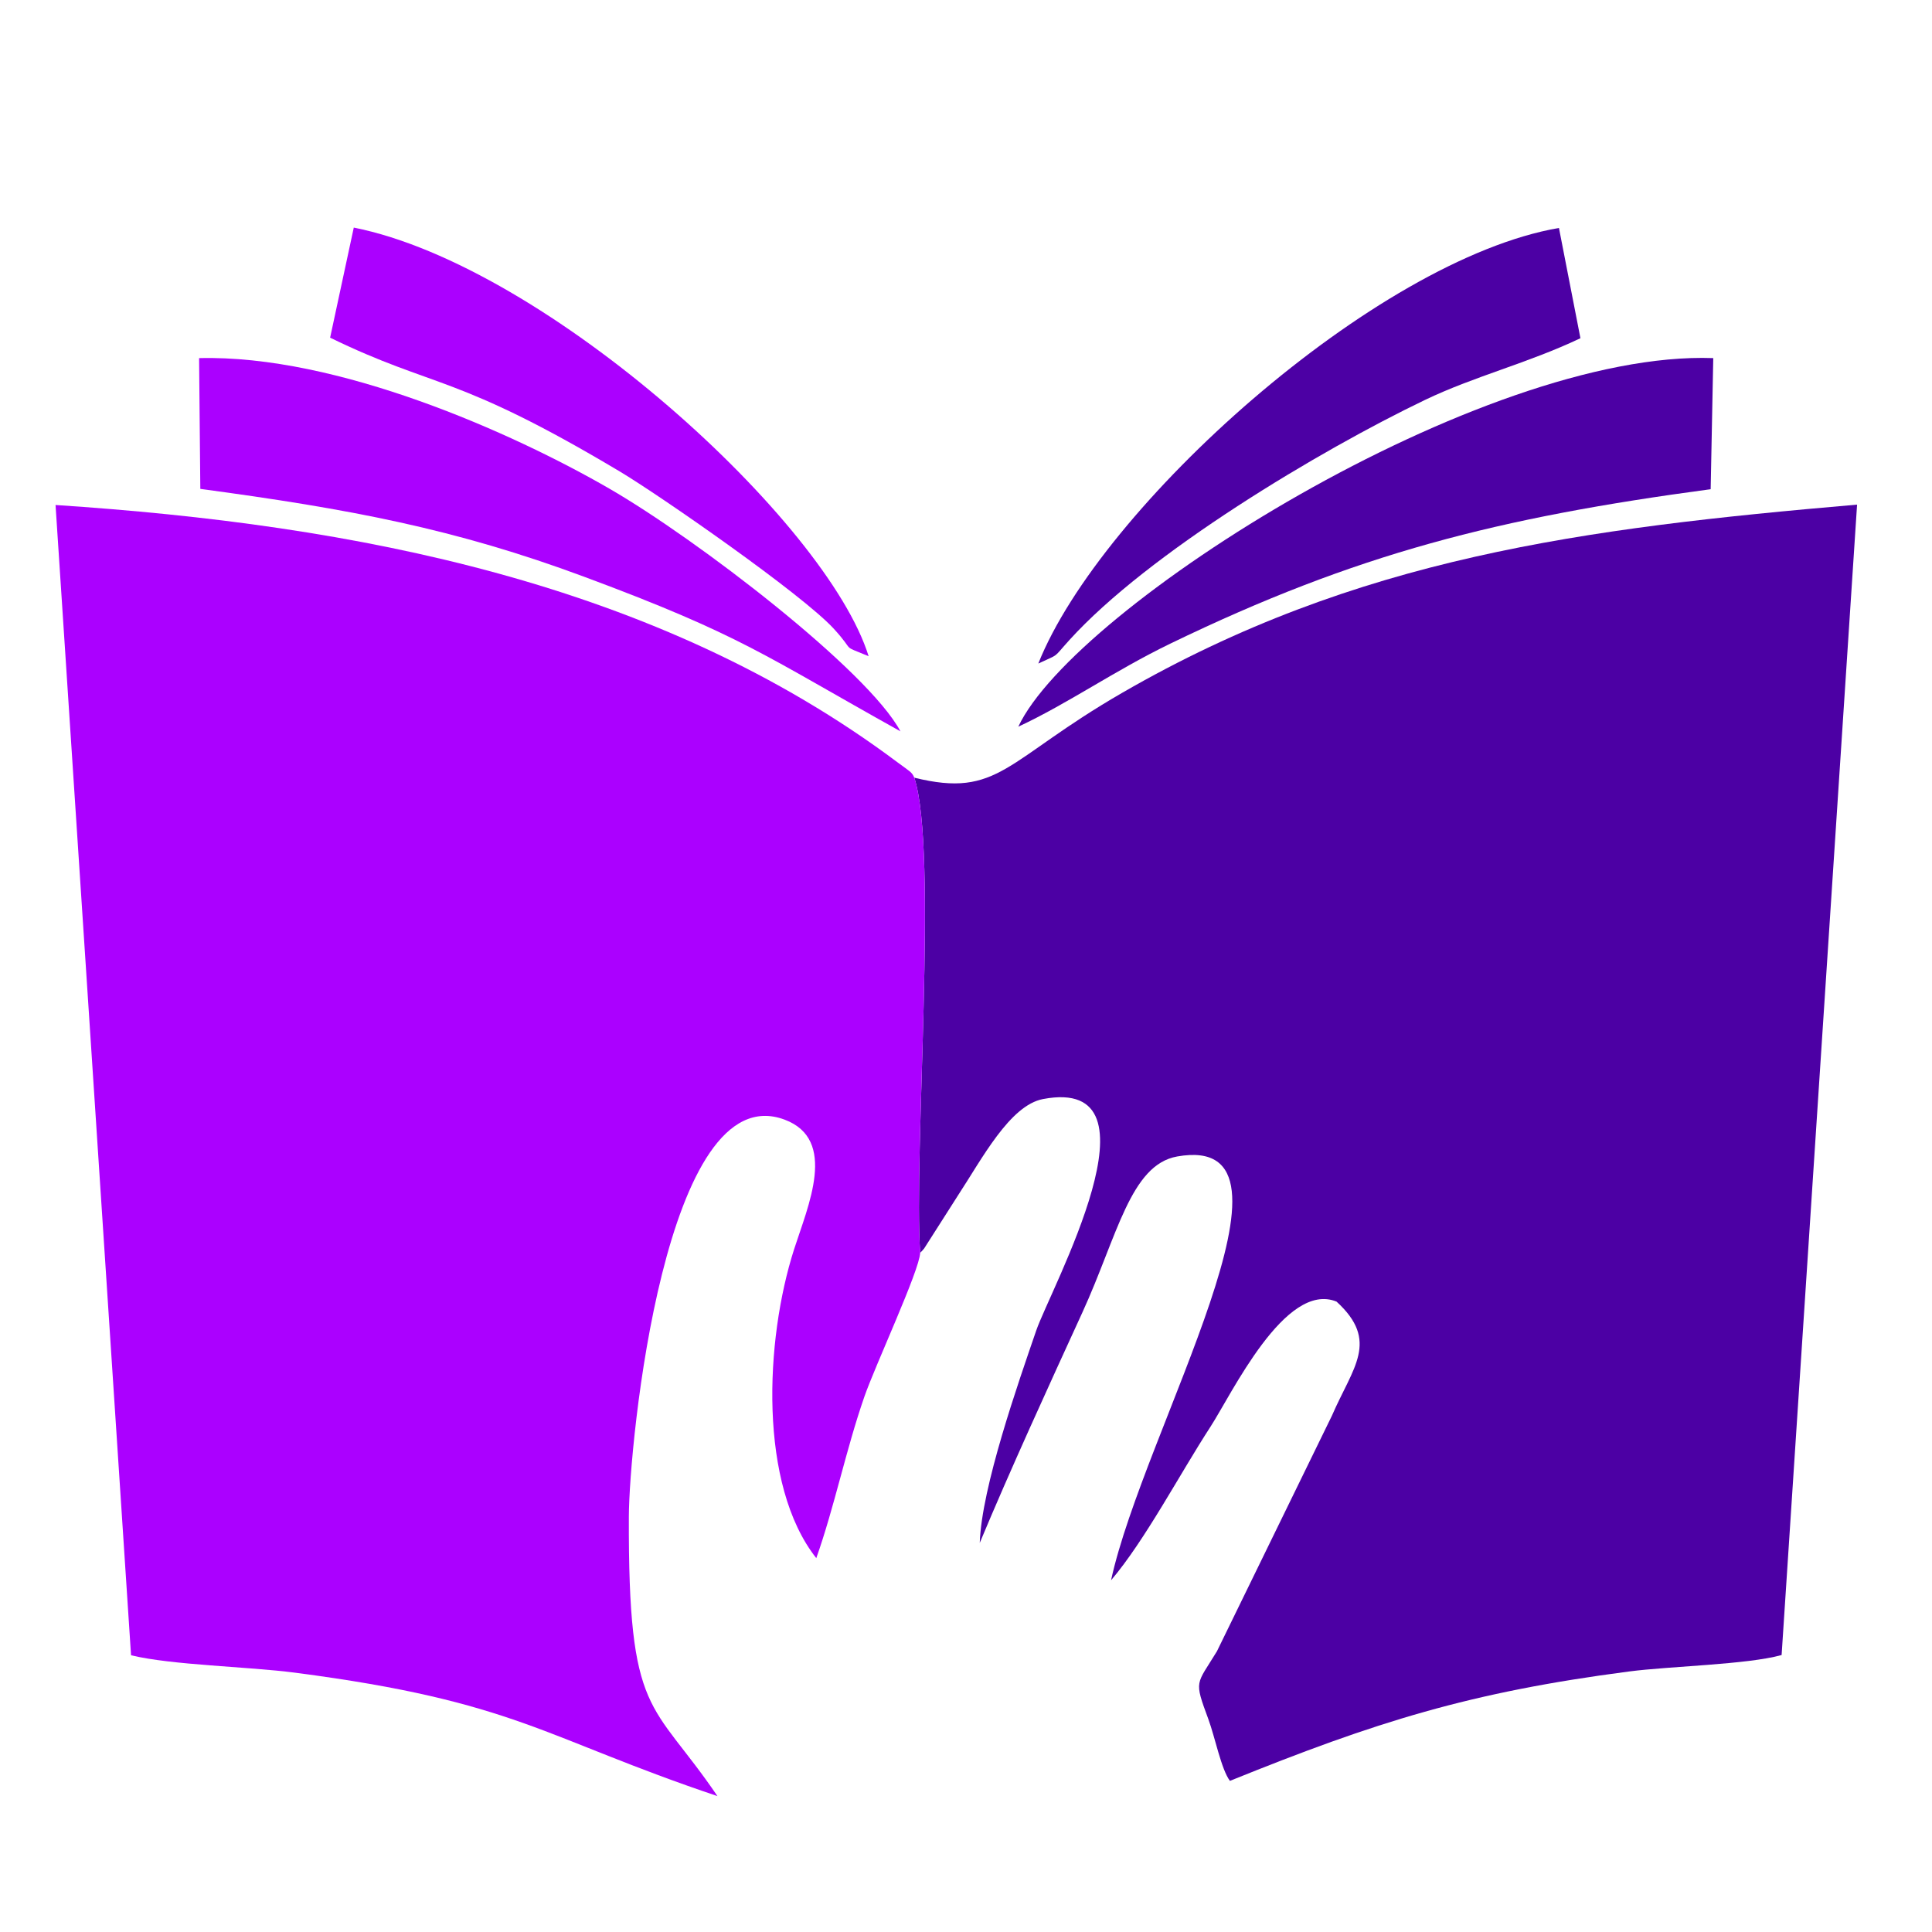
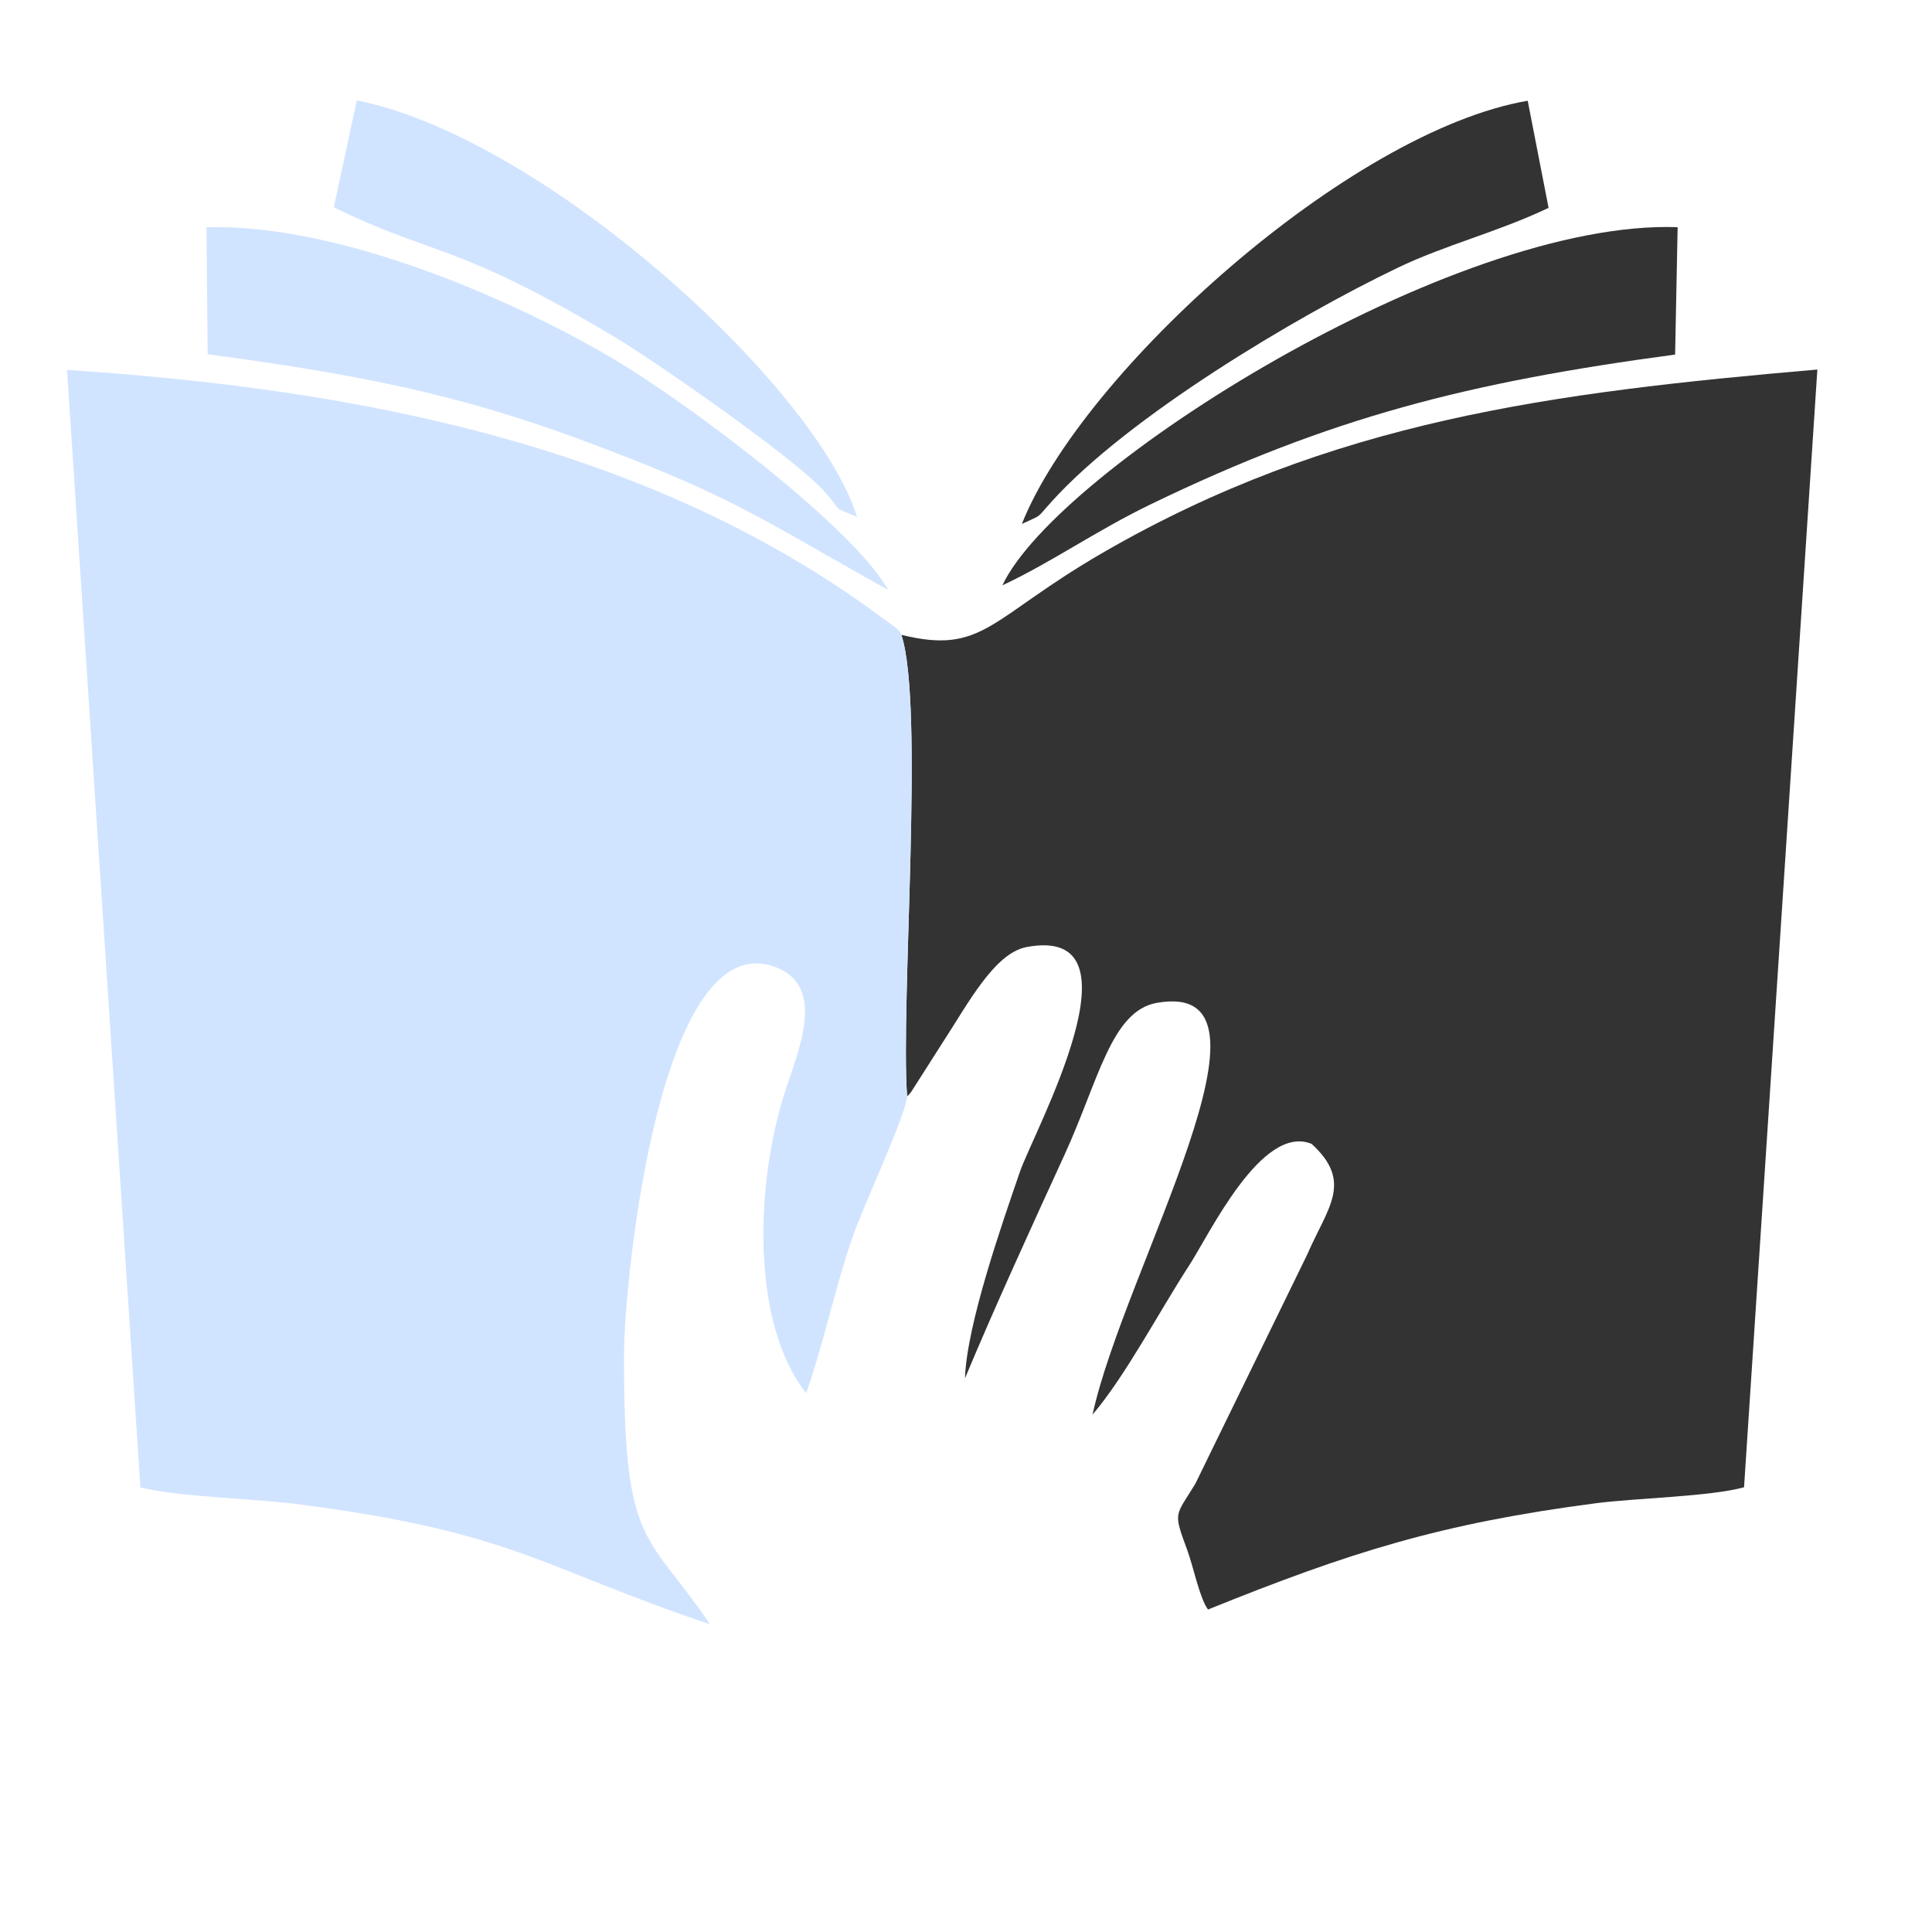
<svg xmlns="http://www.w3.org/2000/svg" xml:space="preserve" width="5in" height="5in" version="1.1" style="shape-rendering:geometricPrecision; text-rendering:geometricPrecision; image-rendering:optimizeQuality; fill-rule:evenodd; clip-rule:evenodd" viewBox="0 0 5000 5000">
  <defs>
    <style type="text/css">
   
-     .fil0 {fill:#4C00A4}
-     .fil1 {fill:#AB00FF}
+     .fil0 {fill:#333333}
+     .fil1 {fill:#D1E4FF}
   
  </style>
  </defs>
  <g id="Layer_x0020_1">
-     <path class="fil0" d="M2366.2 2012.64c61.93,188.36 -2.57,977.52 15.24,1229.51 3.69,-3.4 8.02,-8.36 10.22,-11.06l87.66 -137.45c61.92,-94.38 134.01,-233 220.03,-249.31 324.28,-61.52 18.9,492.6 -17.59,599.04 -46.57,135.83 -141.41,405.42 -146.16,549.63 79.01,-189.36 177.55,-404.12 265.69,-596.6 90.38,-197.36 124.04,-381.93 245.33,-403.47 370.14,-65.75 -87.6,710.62 -171.23,1096.83 87.84,-103.28 178.16,-275.61 257.22,-397.22 54.39,-83.67 193.66,-378.35 326.37,-323.98 111.89,102.44 42.3,169.72 -12.08,295.46l-297.54 609.58c-53.86,88.49 -59.87,73.17 -21.87,176.36 17.05,46.31 33.05,128.86 55.52,158.91 378.65,-153.12 620.99,-229.33 1033.38,-283.15 104.77,-13.68 304.65,-17.61 394.41,-42.5l195.3 -2977.26c-709.28,61.27 -1294.98,136.39 -1902.3,487.29 -302.52,174.79 -318.33,273.38 -537.6,219.4z" />
-     <path class="fil1" d="M2381.44 3242.15c-17.81,-251.99 46.69,-1041.15 -15.24,-1229.51 -6.13,-15 -12.36,-16.48 -43.26,-39.6 -622.2,-465.72 -1404.71,-615.27 -2179.19,-666.1l195.4 2976.91c107.55,25.9 300.4,28.86 425.39,45.17 571.21,74.52 639.73,167.13 1092.2,319.27 -170.17,-250.61 -231.13,-200.61 -229.28,-723.29 0.67,-188.5 93.86,-1142.86 403,-1027.41 138.31,51.65 60.36,224 24.54,335.86 -75.37,235.38 -92.11,609.31 57.53,798.99 47.19,-133.27 76.58,-279.97 124.33,-417.47 28.67,-82.57 142.69,-326.62 144.57,-372.82z" />
-     <path class="fil1" d="M518.42 1265.24c385.08,51.78 658.83,102.96 994.87,227.94 408.78,152.03 465.15,203.58 817.08,399.49 -84.3,-157.79 -526.24,-496.86 -753.4,-628.13 -250.89,-144.97 -704.59,-347 -1061.72,-337.74l3.17 338.43z" />
-     <path class="fil0" d="M2635.35 1880.66c128.44,-59.78 249.61,-145.35 393.3,-214.91 481.46,-233.04 847.45,-325.74 1398.53,-399.71l6.73 -339.28c-599.37,-21.71 -1653.74,644.81 -1798.56,953.9z" />
-     <path class="fil1" d="M854.34 873.89c272.48,132.74 322.15,91.18 749.52,346.23 102.61,61.24 472.05,317.5 554.18,407.26 58.03,63.42 15.32,39.8 89.97,70.91 -108.28,-348.54 -833.37,-1010.21 -1332.43,-1109.28l-61.24 284.88z" />
-     <path class="fil0" d="M2687.13 1717.22c57.06,-26.87 35.59,-11.24 80.16,-60.47 204.07,-225.46 648.3,-491.05 920.42,-621.65 128.49,-61.67 266.81,-95.23 402.44,-159.8l-55.6 -285.35c-475.87,81.83 -1186.09,722.01 -1347.42,1127.27z" />
+     <path class="fil0" d="M2332.75 1642.97c60.17,183.01 -2.5,949.75 14.8,1194.57 3.59,-3.3 7.8,-8.12 9.94,-10.74l85.17 -133.54c60.15,-91.7 130.2,-226.38 213.78,-242.23 315.06,-59.76 18.37,478.61 -17.09,582.02 -45.25,131.98 -137.39,393.9 -142,534.02 76.76,-183.98 172.5,-392.64 258.14,-579.65 87.81,-191.75 120.52,-371.08 238.36,-392.01 359.62,-63.88 -85.11,690.43 -166.37,1065.67 85.35,-100.35 173.09,-267.78 249.91,-385.94 52.85,-81.29 188.16,-367.6 317.1,-314.77 108.71,99.54 41.09,164.89 -11.74,287.06l-289.09 592.26c-52.32,85.98 -58.17,71.09 -21.25,171.35 16.57,44.99 32.11,125.2 53.94,154.39 367.9,-148.77 603.35,-222.81 1004.02,-275.1 101.8,-13.29 296,-17.11 383.2,-41.29l189.75 -2892.67c-689.12,59.53 -1258.19,132.52 -1848.25,473.44 -293.93,169.82 -309.29,265.61 -522.33,213.16z" />
+     <path class="fil1" d="M2347.56 2837.54c-17.31,-244.83 45.36,-1011.57 -14.8,-1194.57 -5.95,-14.57 -12.01,-16.01 -42.03,-38.47 -604.52,-452.49 -1364.8,-597.78 -2117.27,-647.17l189.85 2892.33c104.5,25.16 291.87,28.04 413.3,43.88 554.98,72.4 621.56,162.38 1061.17,310.2 -165.33,-243.5 -224.56,-194.91 -222.76,-702.74 0.65,-183.15 91.2,-1110.39 391.54,-998.22 134.39,50.19 58.65,217.63 23.85,326.32 -73.22,228.69 -89.5,592 55.89,776.29 45.85,-129.48 74.41,-272.02 120.8,-405.61 27.86,-80.23 138.64,-317.34 140.46,-362.23z" />
+     <path class="fil1" d="M537.47 916.81c374.14,50.31 640.11,100.04 966.61,221.47 397.17,147.71 451.94,197.8 793.87,388.13 -81.9,-153.3 -511.29,-482.74 -732,-610.28 -243.76,-140.85 -684.57,-337.14 -1031.55,-328.15l3.07 328.82z" />
+     <path class="fil0" d="M2594.25 1514.74c124.79,-58.08 242.52,-141.22 382.13,-208.8 467.78,-226.42 823.37,-316.49 1358.79,-388.35l6.54 -329.64c-582.34,-21.09 -1606.76,626.49 -1747.46,926.8z" />
+     <path class="fil1" d="M863.85 536.58c264.73,128.97 313,88.59 728.22,336.4 99.7,59.5 458.64,308.48 538.44,395.69 56.39,61.61 14.88,38.67 87.42,68.89 -105.21,-338.64 -809.69,-981.51 -1294.57,-1077.76l-59.5 276.79z" />
+     <path class="fil0" d="M2644.56 1355.95c55.44,-26.1 34.58,-10.92 77.88,-58.76 198.27,-219.06 629.88,-477.09 894.27,-603.98 124.83,-59.92 259.22,-92.53 391,-155.26l-54.02 -277.24c-462.35,79.5 -1152.39,701.5 -1309.13,1095.24z" />
  </g>
</svg>
